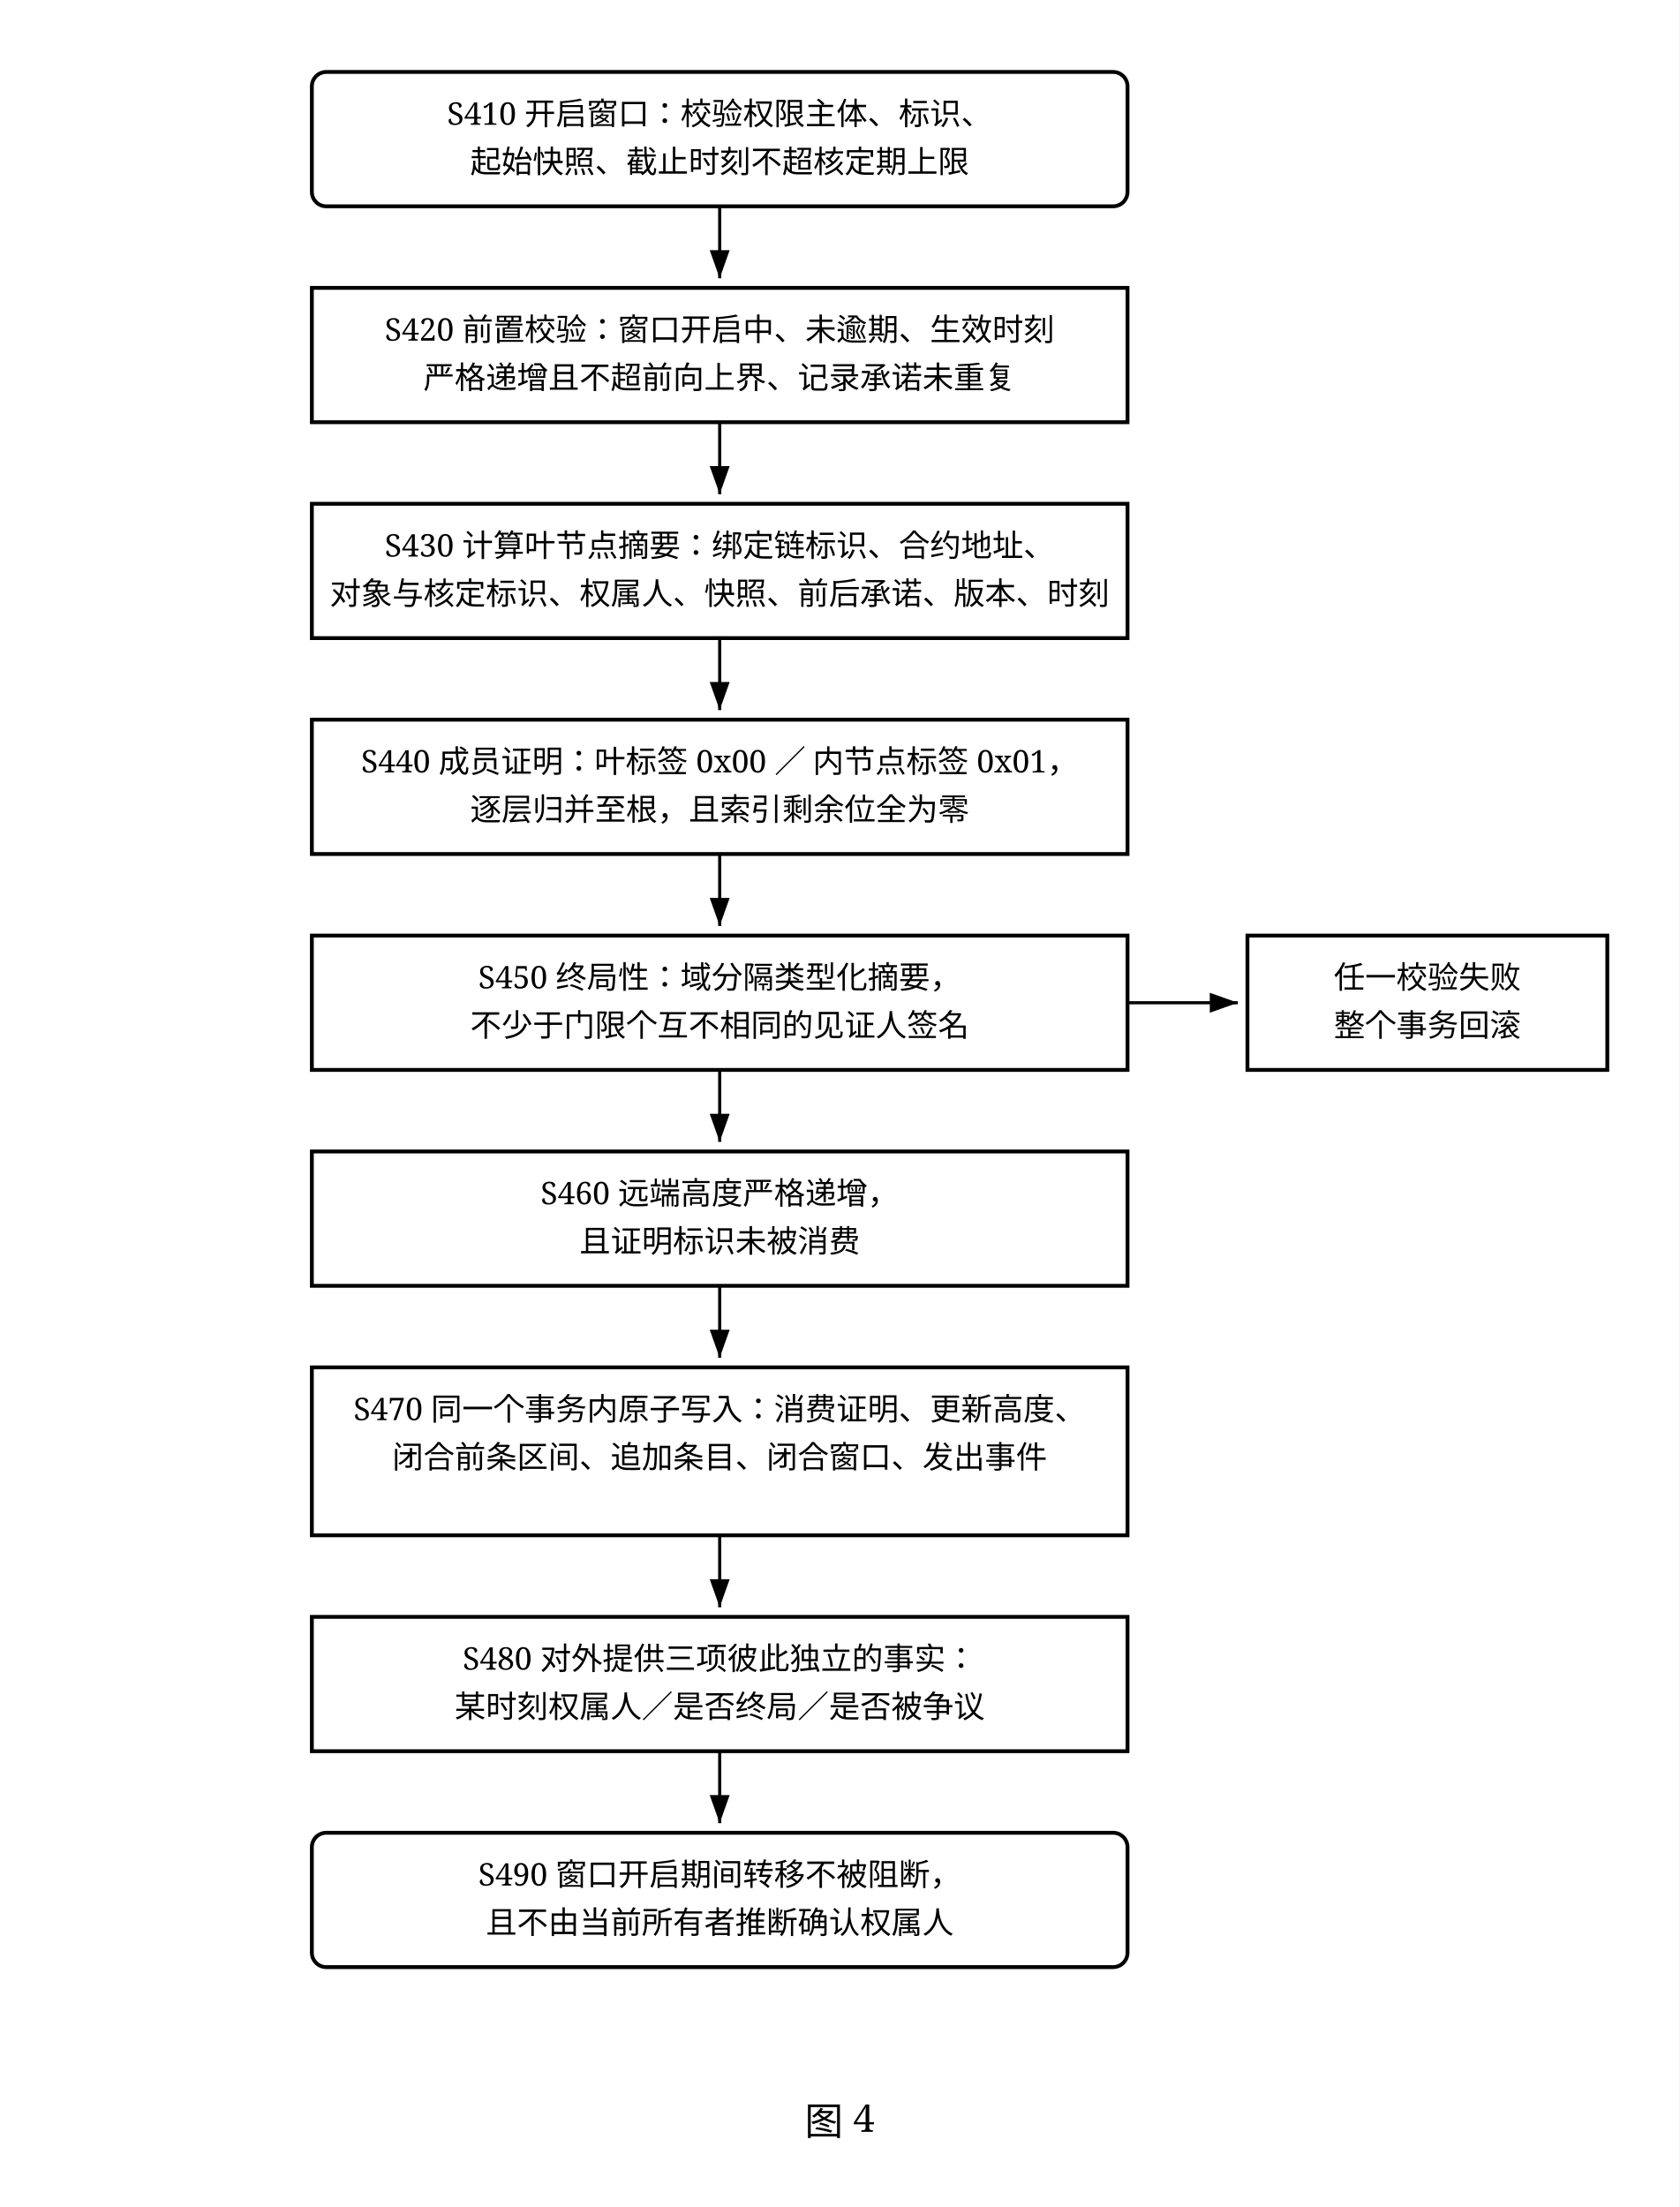
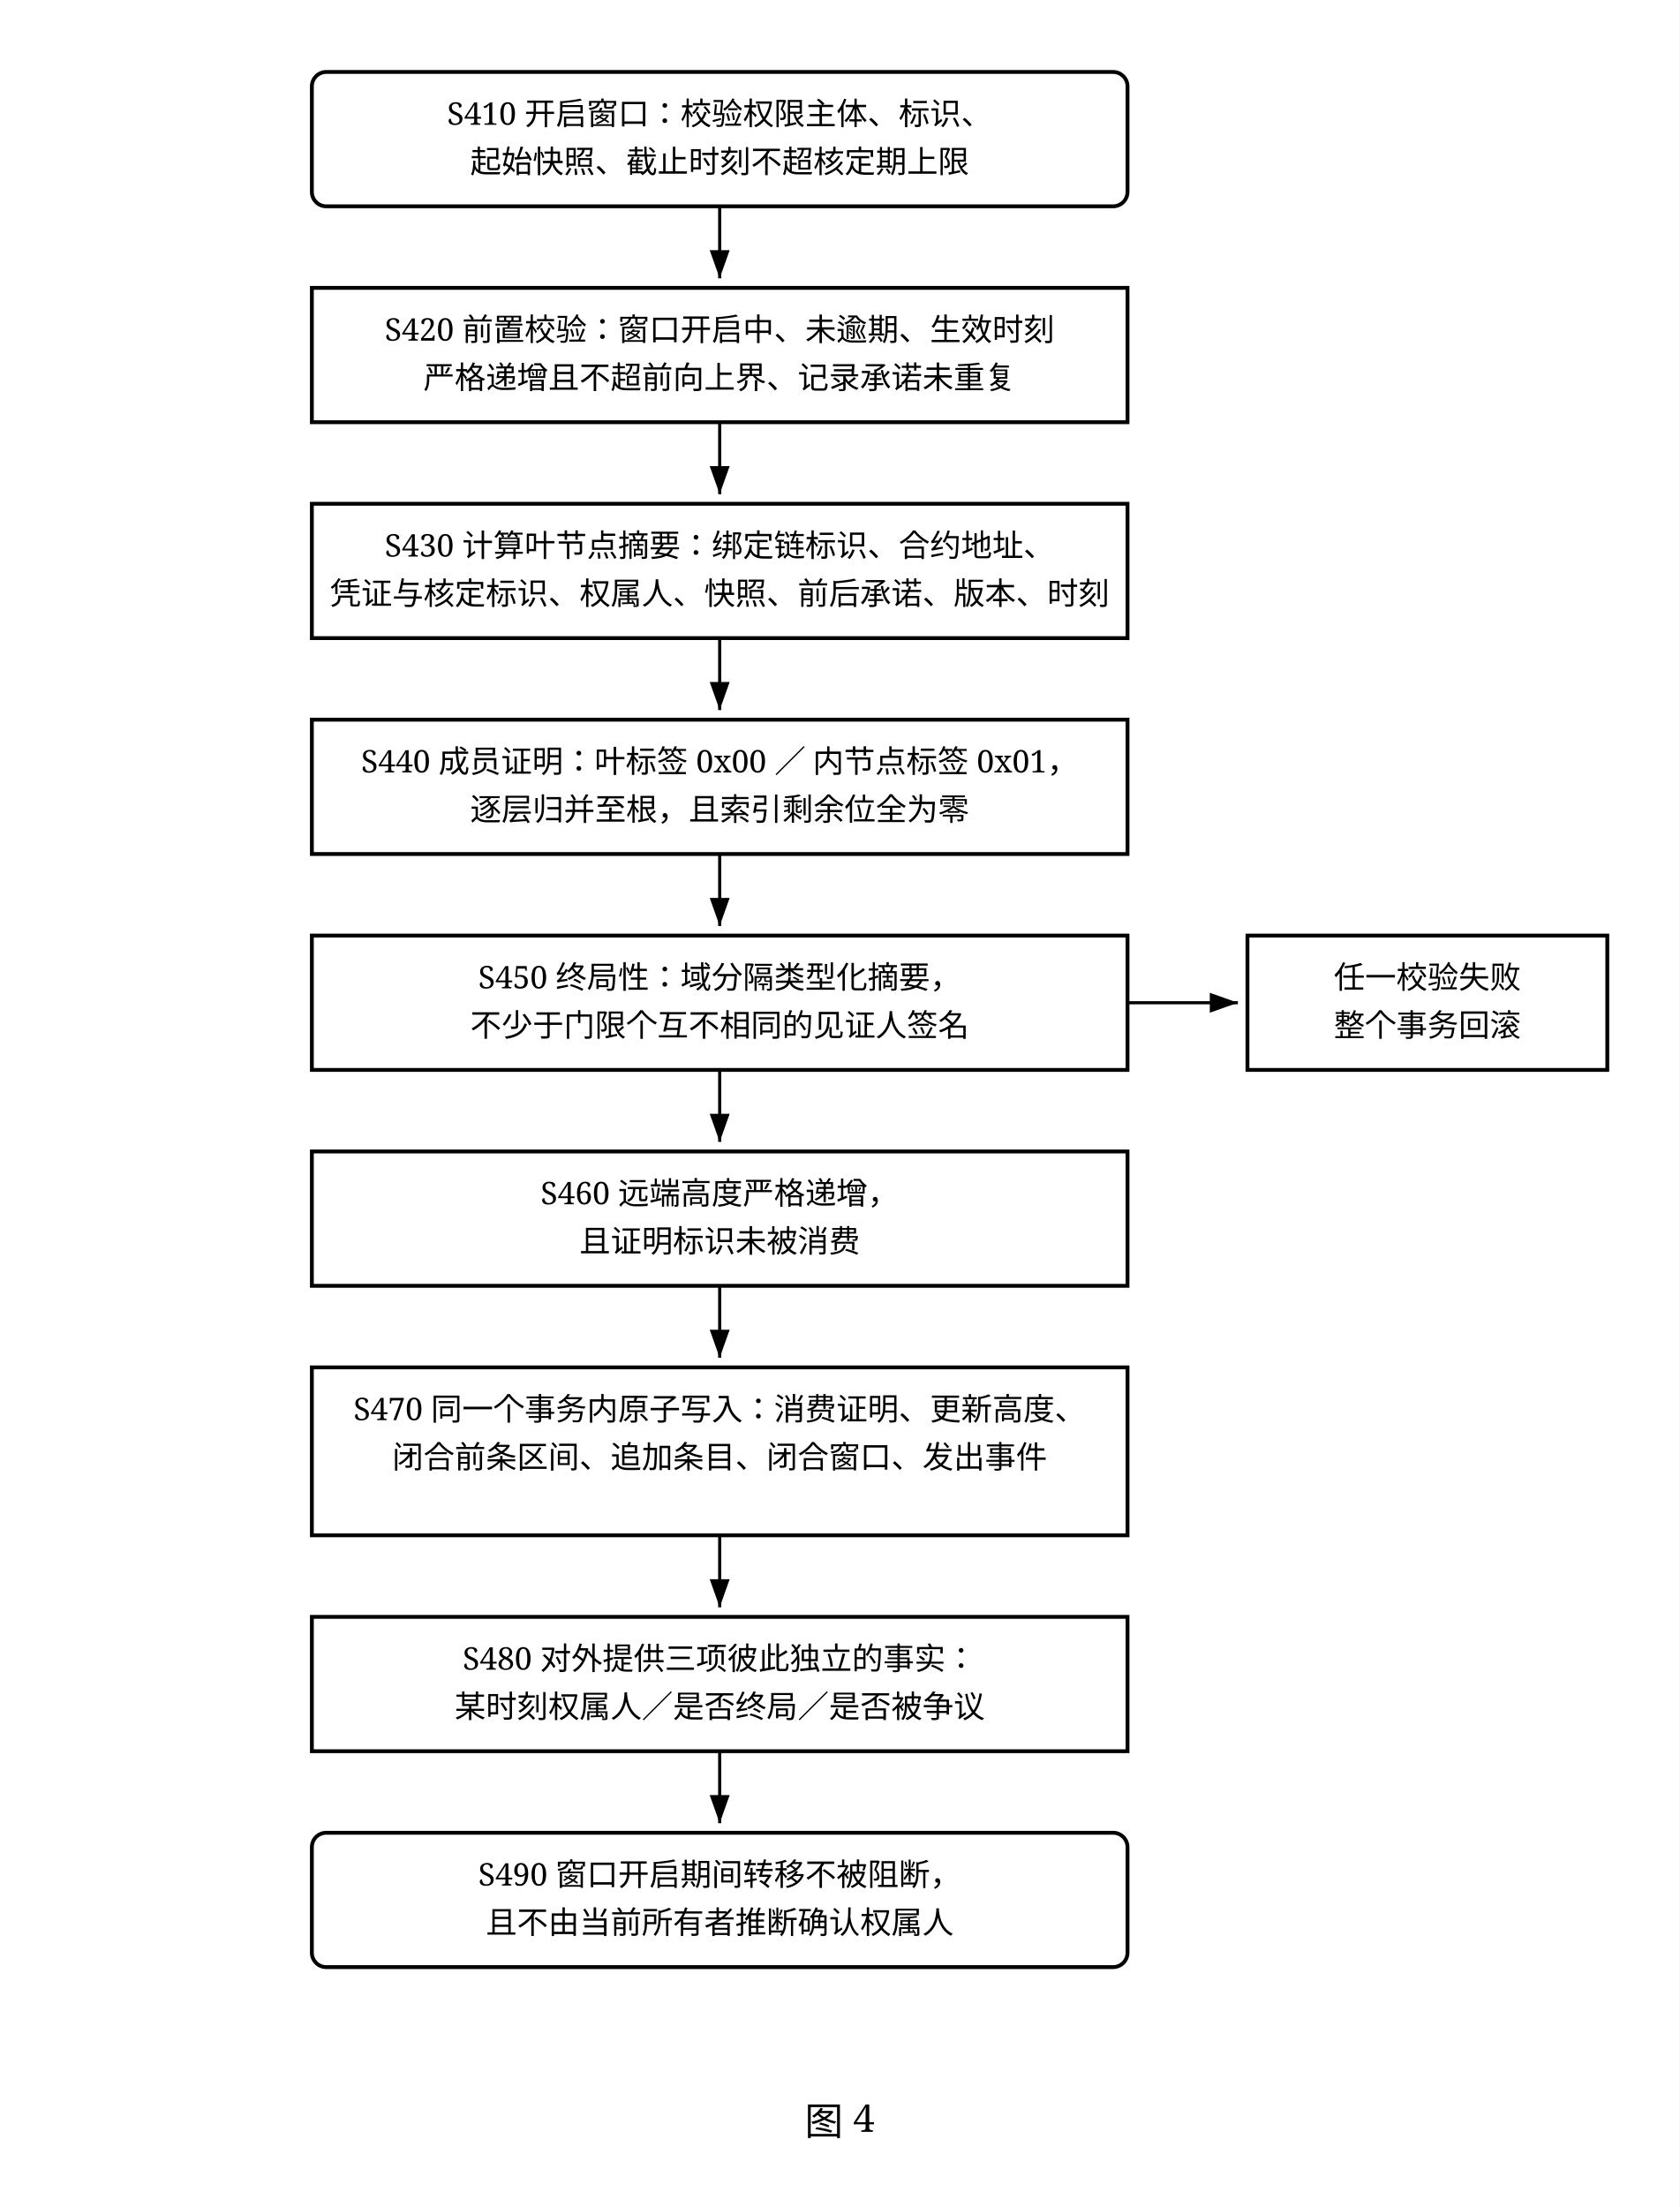
<svg xmlns="http://www.w3.org/2000/svg" width="700" height="920" viewBox="0 0 700 920" font-family="WenQuanYi Zen Hei, SimSun, serif" font-size="13">
  <defs>
    <marker id="e" markerWidth="10" markerHeight="10" refX="9" refY="3.2" orient="auto">
      <path d="M0,0 L9,3.2 L0,6.4 Z" fill="#000" />
    </marker>
  </defs>
  <rect width="700" height="920" fill="#fff" />
  <g fill="none" stroke="#000" stroke-width="1.6">
    <rect x="130" y="30" width="340" height="56" rx="6" />
    <rect x="130" y="120" width="340" height="56" />
    <rect x="130" y="210" width="340" height="56" />
    <rect x="130" y="300" width="340" height="56" />
    <rect x="130" y="390" width="340" height="56" />
    <rect x="130" y="480" width="340" height="56" />
    <rect x="130" y="570" width="340" height="70" />
    <rect x="130" y="674" width="340" height="56" />
    <rect x="130" y="764" width="340" height="56" rx="6" />
    <rect x="520" y="390" width="150" height="56" />
  </g>
  <g fill="#000" text-anchor="middle">
    <text x="300" y="52">S410 开启窗口：校验权限主体、标识、</text>
    <text x="300" y="72">起始快照、截止时刻不超核定期上限</text>
    <text x="300" y="142">S420 前置校验：窗口开启中、未逾期、生效时刻</text>
    <text x="300" y="162">严格递增且不超前向上界、记录承诺未重复</text>
    <text x="300" y="232">S430 计算叶节点摘要：绑定链标识、合约地址、</text>
-     <text x="300" y="252">对象与核定标识、权属人、快照、前后承诺、版本、时刻</text>
+     <text x="300" y="252">凭证与核定标识、权属人、快照、前后承诺、版本、时刻</text>
    <text x="300" y="322">S440 成员证明：叶标签 0x00 ／ 内节点标签 0x01，</text>
    <text x="300" y="342">逐层归并至根，且索引剩余位全为零</text>
    <text x="300" y="412">S450 终局性：域分隔类型化摘要，</text>
    <text x="300" y="432">不少于门限个互不相同的见证人签名</text>
    <text x="300" y="502">S460 远端高度严格递增，</text>
    <text x="300" y="522">且证明标识未被消费</text>
    <text x="300" y="592">S470 同一个事务内原子写入：消费证明、更新高度、</text>
    <text x="300" y="612">闭合前条区间、追加条目、闭合窗口、发出事件</text>
    <text x="300" y="696">S480 对外提供三项彼此独立的事实：</text>
    <text x="300" y="716">某时刻权属人／是否终局／是否被争议</text>
    <text x="300" y="786">S490 窗口开启期间转移不被阻断，</text>
    <text x="300" y="806">且不由当前所有者推断确认权属人</text>
    <text x="595" y="412">任一校验失败</text>
    <text x="595" y="432">整个事务回滚</text>
  </g>
  <g fill="none" stroke="#000" stroke-width="1.3" marker-end="url(#e)">
    <path d="M300 86 V116" />
    <path d="M300 176 V206" />
    <path d="M300 266 V296" />
    <path d="M300 356 V386" />
    <path d="M300 446 V476" />
    <path d="M300 536 V566" />
    <path d="M300 640 V670" />
    <path d="M300 730 V760" />
    <path d="M470 418 H516" />
  </g>
  <text x="350" y="890" text-anchor="middle" font-size="16">图 4</text>
</svg>
